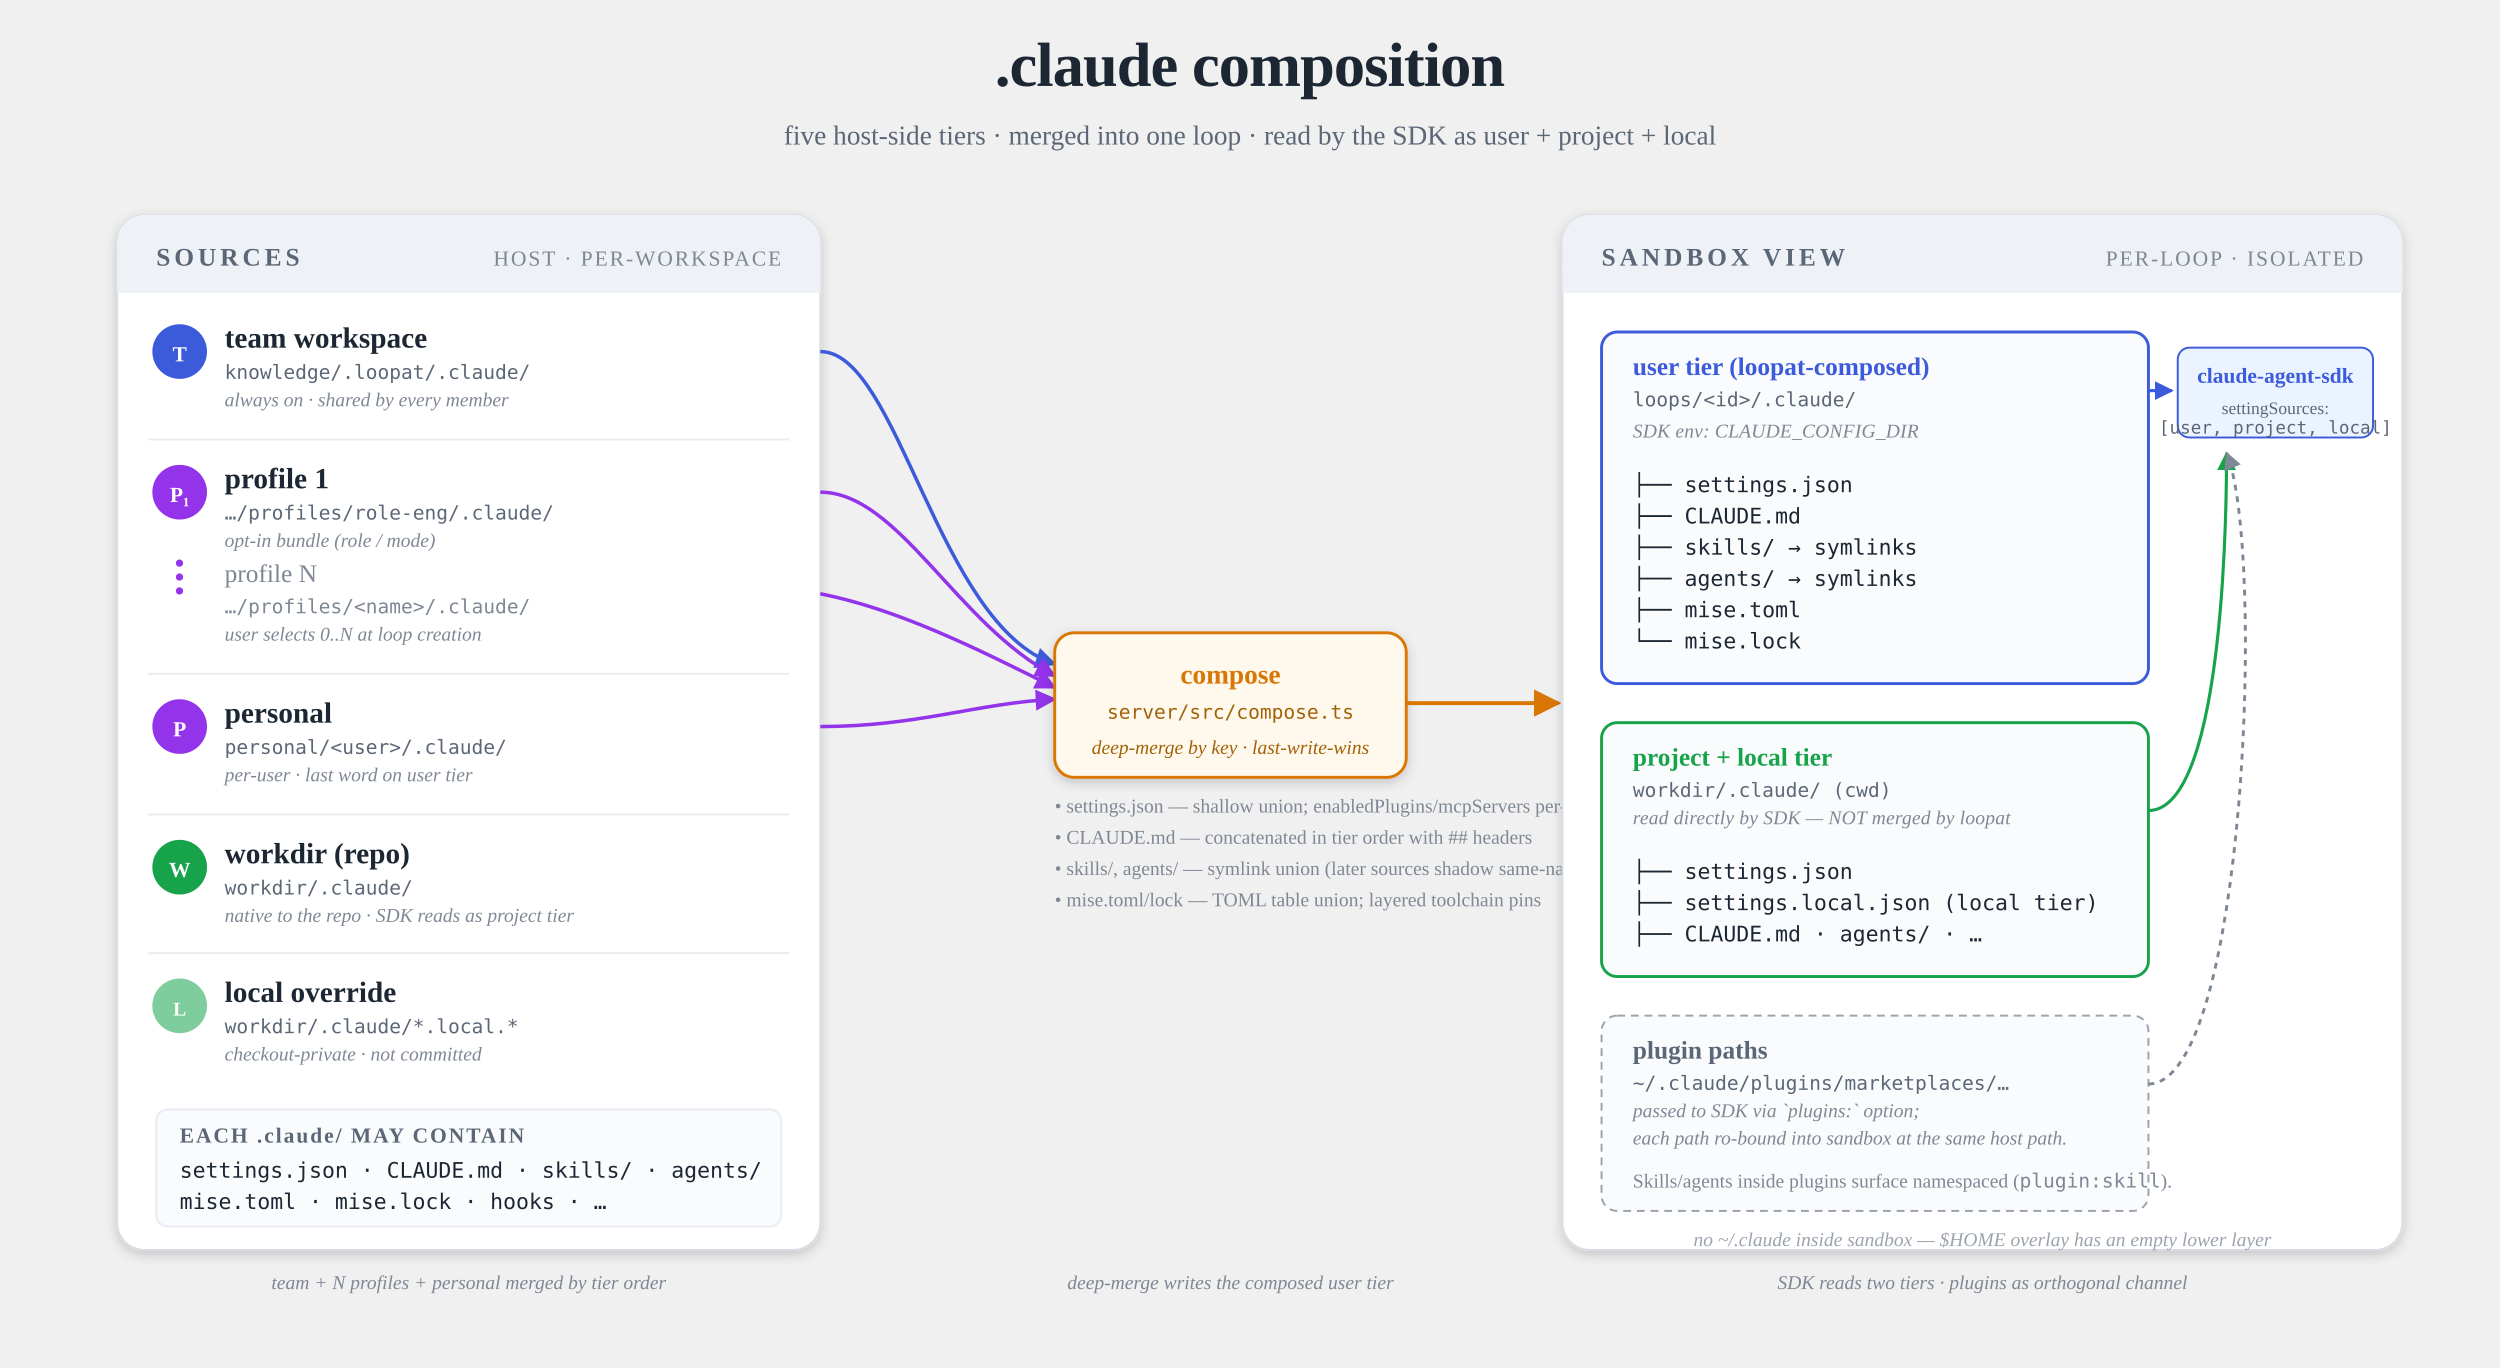
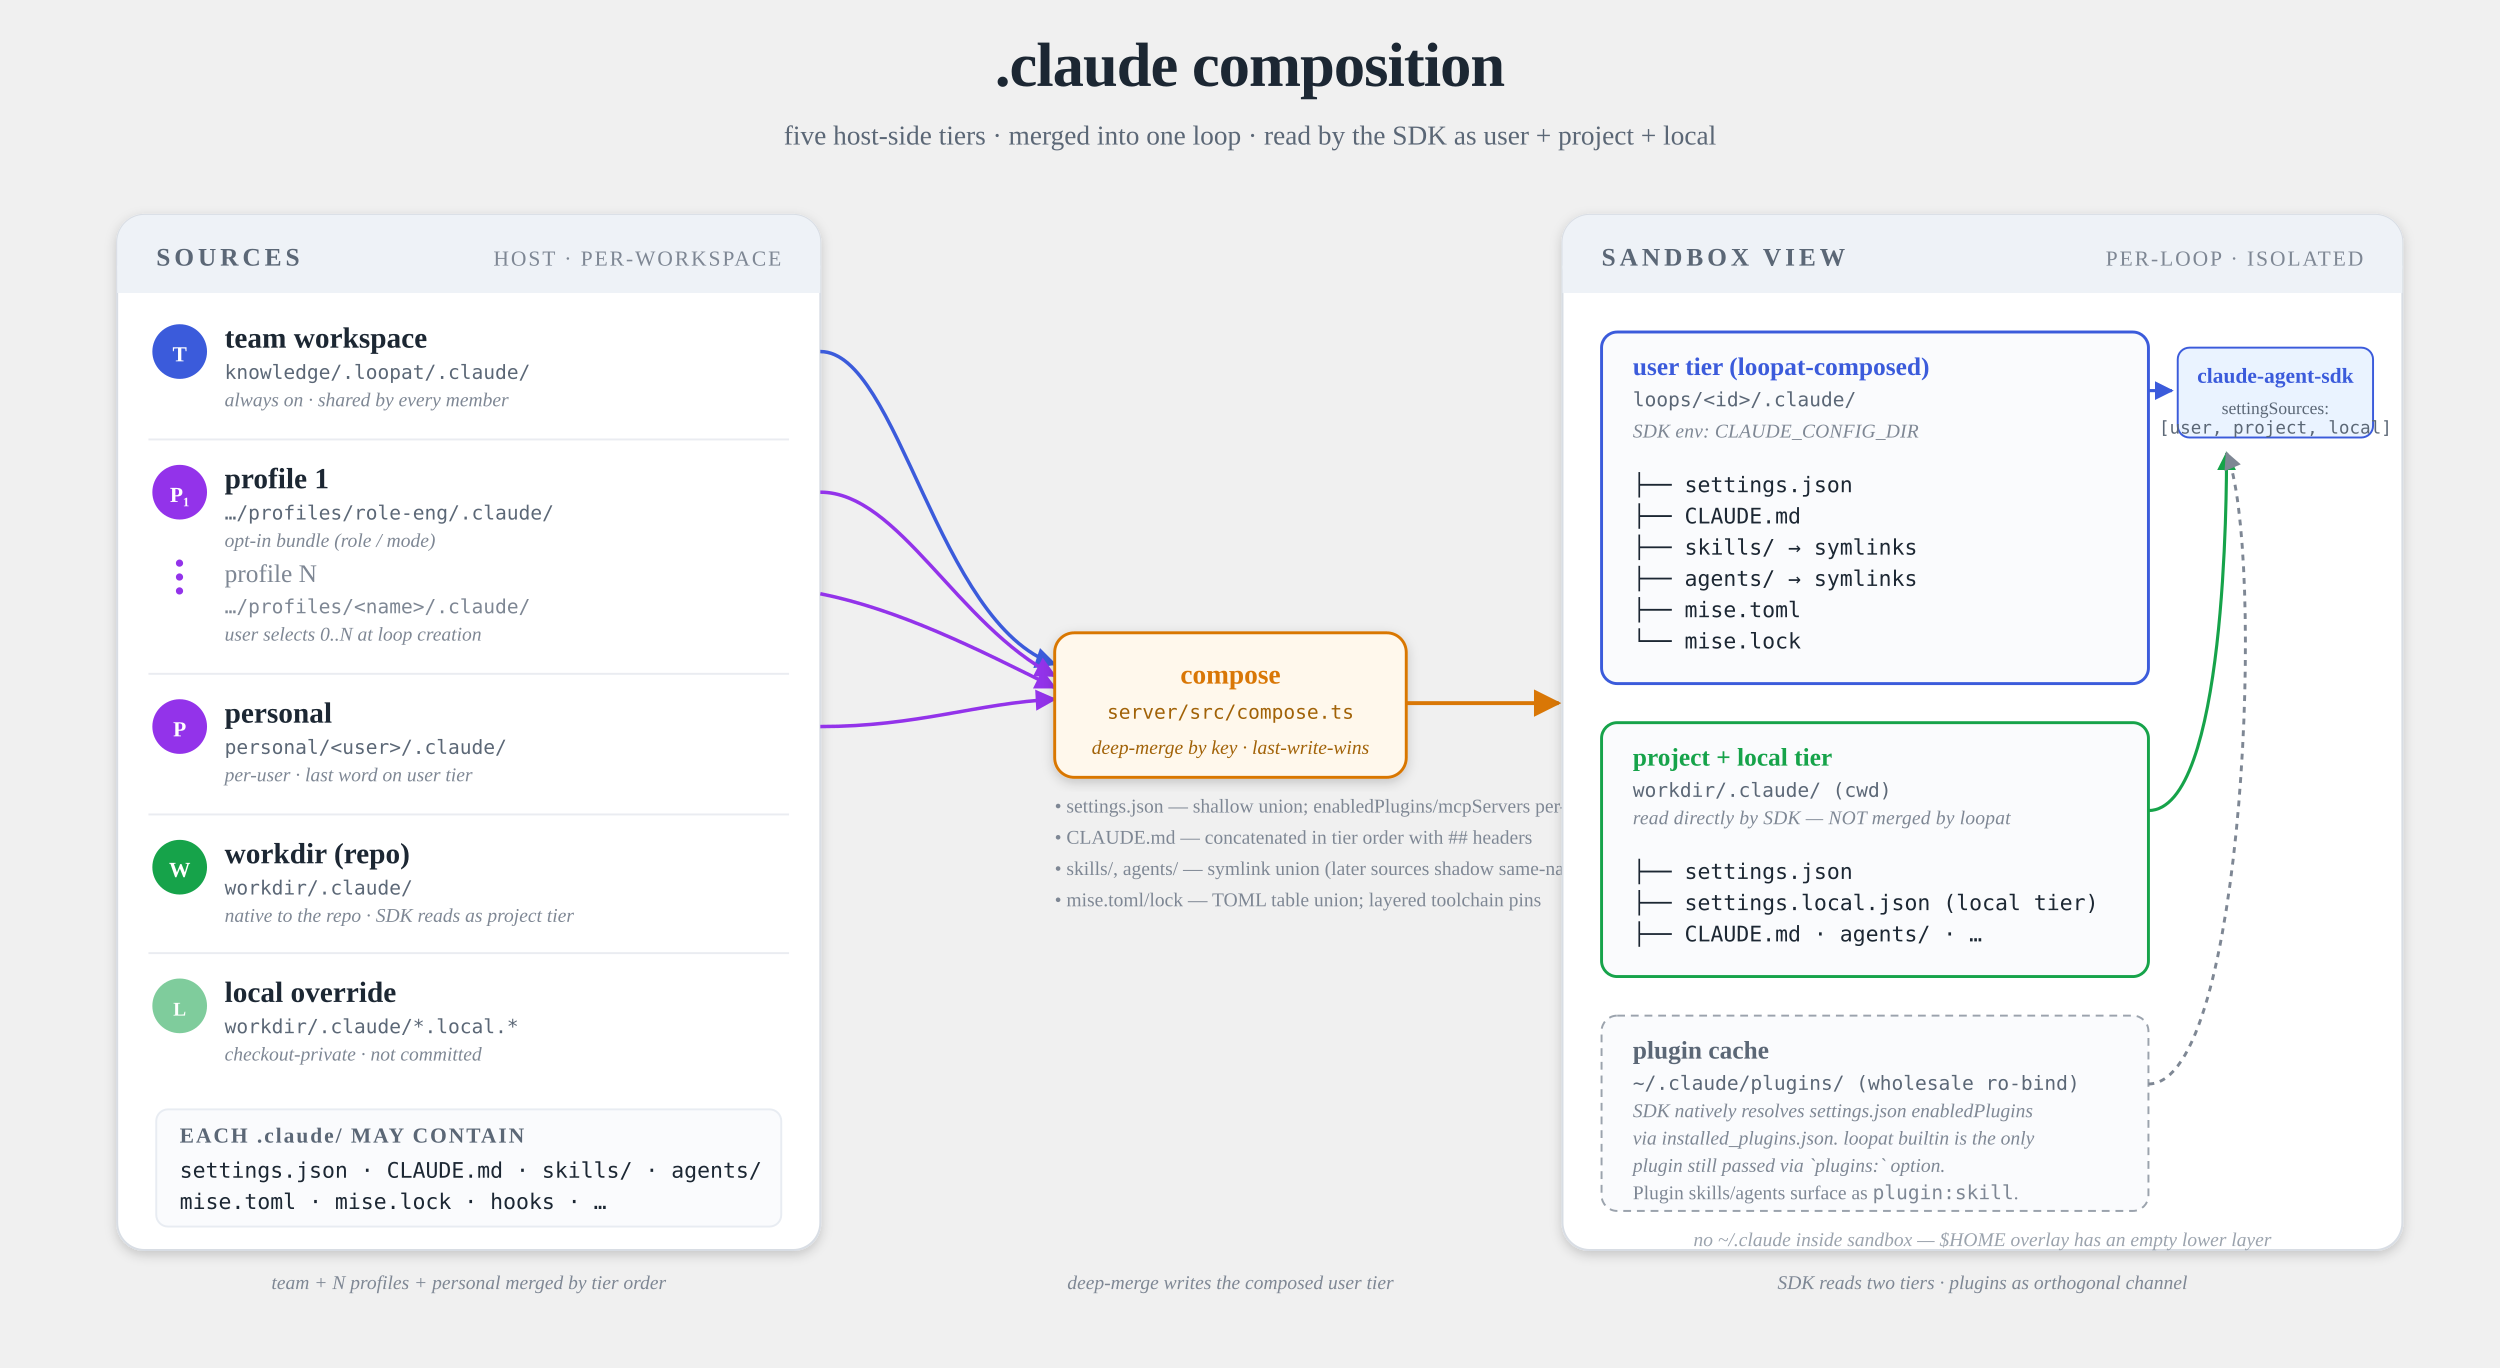
<svg xmlns="http://www.w3.org/2000/svg" viewBox="0 0 1280 700" width="100%" role="img" aria-labelledby="t d">
  <defs>
    <marker id="arr-K" viewBox="0 0 10 10" refX="9" refY="5" markerWidth="6" markerHeight="6" orient="auto-start-reverse">
      <path d="M0,0 L10,5 L0,10 z" fill="#3b5bdb" />
    </marker>
    <marker id="arr-purple" viewBox="0 0 10 10" refX="9" refY="5" markerWidth="6" markerHeight="6" orient="auto-start-reverse">
      <path d="M0,0 L10,5 L0,10 z" fill="#9333ea" />
    </marker>
    <marker id="arr-N" viewBox="0 0 10 10" refX="9" refY="5" markerWidth="6" markerHeight="6" orient="auto-start-reverse">
      <path d="M0,0 L10,5 L0,10 z" fill="#d4a017" />
    </marker>
    <marker id="arr-green" viewBox="0 0 10 10" refX="9" refY="5" markerWidth="6" markerHeight="6" orient="auto-start-reverse">
      <path d="M0,0 L10,5 L0,10 z" fill="#16a34a" />
    </marker>
    <marker id="arr-orange" viewBox="0 0 10 10" refX="9" refY="5" markerWidth="7" markerHeight="7" orient="auto-start-reverse">
      <path d="M0,0 L10,5 L0,10 z" fill="#d97706" />
    </marker>
    <marker id="arr-gray" viewBox="0 0 10 10" refX="9" refY="5" markerWidth="6" markerHeight="6" orient="auto-start-reverse">
      <path d="M0,0 L10,5 L0,10 z" fill="#7e8794" />
    </marker>
    <filter id="soft" x="-10%" y="-10%" width="120%" height="120%">
      <feGaussianBlur in="SourceAlpha" stdDeviation="3" />
      <feOffset dx="0" dy="2" result="off" />
      <feComponentTransfer>
        <feFuncA type="linear" slope="0.18" />
      </feComponentTransfer>
      <feMerge>
        <feMergeNode />
        <feMergeNode in="SourceGraphic" />
      </feMerge>
    </filter>
  </defs>
  <text x="640" y="44" text-anchor="middle" font-size="32" font-weight="700" letter-spacing="-0.5" fill="#1c2733">.claude composition</text>
  <text x="640" y="74" text-anchor="middle" font-size="14" fill="#5b6776">five host-side tiers · merged into one loop · read by the SDK as user + project + local</text>
  <g filter="url(#soft)">
    <rect x="60" y="110" width="360" height="530" rx="14" fill="#ffffff" stroke="#d8dde4" stroke-width="1" />
  </g>
  <rect x="60" y="110" width="360" height="40" rx="14" fill="#eef2f7" />
  <rect x="60" y="136" width="360" height="14" fill="#eef2f7" />
  <text x="80" y="136" font-size="13" font-weight="700" fill="#5b6776" letter-spacing="2">SOURCES</text>
  <text x="400" y="136" font-size="11" text-anchor="end" fill="#7e8794" letter-spacing="1">HOST · PER-WORKSPACE</text>
  <g>
    <circle cx="92" cy="180" r="14" fill="#3b5bdb" />
    <text x="92" y="185" text-anchor="middle" font-size="11" font-weight="700" fill="white">T</text>
    <text x="115" y="178" font-size="15" font-weight="600" fill="#1c2733">team workspace</text>
    <text x="115" y="194" font-size="10" font-family="ui-monospace, monospace" fill="#5b6776">knowledge/.loopat/.claude/</text>
    <text x="115" y="208" font-size="10" fill="#7e8794" font-style="italic">always on · shared by every member</text>
  </g>
  <line x1="76" y1="225" x2="404" y2="225" stroke="#eaecf1" stroke-width="1" />
  <g>
    <circle cx="92" cy="252" r="14" fill="#9333ea" />
    <text x="92" y="257" text-anchor="middle" font-size="11" font-weight="700" fill="white">P₁</text>
    <text x="115" y="250" font-size="15" font-weight="600" fill="#1c2733">profile 1</text>
    <text x="115" y="266" font-size="10" font-family="ui-monospace, monospace" fill="#5b6776">…/profiles/role-eng/.claude/</text>
    <text x="115" y="280" font-size="10" fill="#7e8794" font-style="italic">opt-in bundle (role / mode)</text>
  </g>
  <g>
    <text x="92" y="304" text-anchor="middle" font-size="22" fill="#9333ea" font-weight="700">⋮</text>
    <text x="115" y="298" font-size="13" font-weight="500" fill="#7e8794">profile N</text>
    <text x="115" y="314" font-size="10" font-family="ui-monospace, monospace" fill="#7e8794">…/profiles/&lt;name&gt;/.claude/</text>
    <text x="115" y="328" font-size="10" fill="#7e8794" font-style="italic">user selects 0..N at loop creation</text>
  </g>
  <line x1="76" y1="345" x2="404" y2="345" stroke="#eaecf1" stroke-width="1" />
  <g>
    <circle cx="92" cy="372" r="14" fill="#9333ea" />
    <text x="92" y="377" text-anchor="middle" font-size="11" font-weight="700" fill="white">P</text>
    <text x="115" y="370" font-size="15" font-weight="600" fill="#1c2733">personal</text>
    <text x="115" y="386" font-size="10" font-family="ui-monospace, monospace" fill="#5b6776">personal/&lt;user&gt;/.claude/</text>
    <text x="115" y="400" font-size="10" fill="#7e8794" font-style="italic">per-user · last word on user tier</text>
  </g>
  <line x1="76" y1="417" x2="404" y2="417" stroke="#eaecf1" stroke-width="1" />
  <g>
    <circle cx="92" cy="444" r="14" fill="#16a34a" />
    <text x="92" y="449" text-anchor="middle" font-size="11" font-weight="700" fill="white">W</text>
    <text x="115" y="442" font-size="15" font-weight="600" fill="#1c2733">workdir (repo)</text>
    <text x="115" y="458" font-size="10" font-family="ui-monospace, monospace" fill="#5b6776">workdir/.claude/</text>
    <text x="115" y="472" font-size="10" fill="#7e8794" font-style="italic">native to the repo · SDK reads as project tier</text>
  </g>
  <line x1="76" y1="488" x2="404" y2="488" stroke="#eaecf1" stroke-width="1" />
  <g>
    <circle cx="92" cy="515" r="14" fill="#16a34a" opacity="0.55" />
    <text x="92" y="520" text-anchor="middle" font-size="10" font-weight="700" fill="white">L</text>
    <text x="115" y="513" font-size="15" font-weight="600" fill="#1c2733">local override</text>
    <text x="115" y="529" font-size="10" font-family="ui-monospace, monospace" fill="#5b6776">workdir/.claude/*.local.*</text>
    <text x="115" y="543" font-size="10" fill="#7e8794" font-style="italic">checkout-private · not committed</text>
  </g>
  <rect x="80" y="568" width="320" height="60" rx="6" fill="#fafbfd" stroke="#e8ecf2" />
  <text x="92" y="585" font-size="11" font-weight="700" fill="#5b6776" letter-spacing="1">EACH .claude/ MAY CONTAIN</text>
  <text x="92" y="603" font-size="11" font-family="ui-monospace, monospace" fill="#1c2733">settings.json · CLAUDE.md · skills/ · agents/</text>
  <text x="92" y="619" font-size="11" font-family="ui-monospace, monospace" fill="#1c2733">mise.toml · mise.lock · hooks · …</text>
  <g fill="none" stroke="#3b5bdb" stroke-width="1.8">
    <path d="M 420 180 C 460 180, 480 320, 540 340" marker-end="url(#arr-K)" />
  </g>
  <g fill="none" stroke="#9333ea" stroke-width="1.8">
    <path d="M 420 252 C 460 252, 490 320, 540 346" marker-end="url(#arr-purple)" />
    <path d="M 420 304 C 460 312, 500 332, 540 352" marker-end="url(#arr-purple)" />
    <path d="M 420 372 C 470 372, 500 360, 540 358" marker-end="url(#arr-purple)" />
  </g>
  <g filter="url(#soft)">
    <rect x="540" y="324" width="180" height="74" rx="10" fill="#fff8ec" stroke="#d97706" stroke-width="1.5" />
  </g>
  <text x="630" y="350" text-anchor="middle" font-size="14" font-weight="700" fill="#d97706">compose</text>
  <text x="630" y="368" text-anchor="middle" font-size="10" font-family="ui-monospace, monospace" fill="#a16207">server/src/compose.ts</text>
  <text x="630" y="386" text-anchor="middle" font-size="10" fill="#a16207" font-style="italic">deep-merge by key · last-write-wins</text>
  <g font-size="10" fill="#7e8794">
    <text x="540" y="416">• settings.json — shallow union; enabledPlugins/mcpServers per-key last-wins</text>
    <text x="540" y="432">• CLAUDE.md       — concatenated in tier order with ## headers</text>
    <text x="540" y="448">• skills/, agents/ — symlink union (later sources shadow same-name)</text>
    <text x="540" y="464">• mise.toml/lock   — TOML table union; layered toolchain pins</text>
  </g>
  <g fill="none" stroke="#d97706" stroke-width="2">
    <path d="M 720 360 L 798 360" marker-end="url(#arr-orange)" />
  </g>
  <g filter="url(#soft)">
    <rect x="800" y="110" width="430" height="530" rx="14" fill="#ffffff" stroke="#d8dde4" stroke-width="1" />
  </g>
  <rect x="800" y="110" width="430" height="40" rx="14" fill="#eef2f7" />
  <rect x="800" y="136" width="430" height="14" fill="#eef2f7" />
  <text x="820" y="136" font-size="13" font-weight="700" fill="#5b6776" letter-spacing="2">SANDBOX VIEW</text>
  <text x="1210" y="136" font-size="11" text-anchor="end" fill="#7e8794" letter-spacing="1">PER-LOOP · ISOLATED</text>
  <g>
    <rect x="820" y="170" width="280" height="180" rx="8" fill="#fafbfd" stroke="#3b5bdb" stroke-width="1.5" />
    <text x="836" y="192" font-size="13" font-weight="700" fill="#3b5bdb">user tier (loopat-composed)</text>
    <text x="836" y="208" font-size="10" font-family="ui-monospace, monospace" fill="#5b6776">loops/&lt;id&gt;/.claude/</text>
    <text x="836" y="224" font-size="10" fill="#7e8794" font-style="italic" letter-spacing="0.1">SDK env: CLAUDE_CONFIG_DIR</text>
    <g font-size="11" font-family="ui-monospace, monospace" fill="#1c2733">
      <text x="836" y="252">├── settings.json</text>
      <text x="836" y="268">├── CLAUDE.md</text>
      <text x="836" y="284">├── skills/        → symlinks</text>
      <text x="836" y="300">├── agents/        → symlinks</text>
      <text x="836" y="316">├── mise.toml</text>
      <text x="836" y="332">└── mise.lock</text>
    </g>
  </g>
  <g>
    <rect x="1115" y="178" width="100" height="46" rx="6" fill="#eaf3ff" stroke="#3b5bdb" />
    <text x="1165" y="196" text-anchor="middle" font-size="11" font-weight="700" fill="#3b5bdb">claude-agent-sdk</text>
    <text x="1165" y="212" text-anchor="middle" font-size="9" fill="#5b6776">settingSources:</text>
    <text x="1165" y="222" text-anchor="middle" font-size="9" font-family="ui-monospace, monospace" fill="#5b6776">[user, project, local]</text>
  </g>
  <g fill="none" stroke="#3b5bdb" stroke-width="1.6">
    <path d="M 1100 200 L 1112 200" marker-end="url(#arr-K)" />
  </g>
  <g>
    <rect x="820" y="370" width="280" height="130" rx="8" fill="#fafbfd" stroke="#16a34a" stroke-width="1.5" />
    <text x="836" y="392" font-size="13" font-weight="700" fill="#16a34a">project + local tier</text>
    <text x="836" y="408" font-size="10" font-family="ui-monospace, monospace" fill="#5b6776">workdir/.claude/   (cwd)</text>
    <text x="836" y="422" font-size="10" fill="#7e8794" font-style="italic" letter-spacing="0.1">read directly by SDK — NOT merged by loopat</text>
    <g font-size="11" font-family="ui-monospace, monospace" fill="#1c2733">
      <text x="836" y="450">├── settings.json</text>
      <text x="836" y="466">├── settings.local.json   (local tier)</text>
      <text x="836" y="482">├── CLAUDE.md   ·   agents/   ·   …</text>
    </g>
  </g>
  <g fill="none" stroke="#16a34a" stroke-width="1.6">
    <path d="M 1100 415 C 1140 415, 1140 250, 1140 232" marker-end="url(#arr-green)" />
  </g>
  <g>
    <rect x="820" y="520" width="280" height="100" rx="8" fill="#fafbfd" stroke="#9ba3ad" stroke-width="1" stroke-dasharray="4 3" />
-     <text x="836" y="542" font-size="13" font-weight="700" fill="#5b6776">plugin paths</text>
-     <text x="836" y="558" font-size="10" font-family="ui-monospace, monospace" fill="#5b6776">~/.claude/plugins/marketplaces/…</text>
-     <text x="836" y="572" font-size="10" fill="#7e8794" font-style="italic">passed to SDK via `plugins:` option;</text>
-     <text x="836" y="586" font-size="10" fill="#7e8794" font-style="italic">each path ro-bound into sandbox at the same host path.</text>
-     <text x="836" y="608" font-size="10" fill="#7e8794">Skills/agents inside plugins surface namespaced (<tspan font-family="ui-monospace, monospace">plugin:skill</tspan>).</text>
+     <text x="836" y="542" font-size="13" font-weight="700" fill="#5b6776">plugin cache</text>
+     <text x="836" y="558" font-size="10" font-family="ui-monospace, monospace" fill="#5b6776">~/.claude/plugins/   (wholesale ro-bind)</text>
+     <text x="836" y="572" font-size="10" fill="#7e8794" font-style="italic">SDK natively resolves settings.json enabledPlugins</text>
+     <text x="836" y="586" font-size="10" fill="#7e8794" font-style="italic">via installed_plugins.json. loopat builtin is the only</text>
+     <text x="836" y="600" font-size="10" fill="#7e8794" font-style="italic">plugin still passed via `plugins:` option.</text>
+     <text x="836" y="614" font-size="10" fill="#7e8794">Plugin skills/agents surface as <tspan font-family="ui-monospace, monospace">plugin:skill</tspan>.</text>
  </g>
  <g fill="none" stroke="#7e8794" stroke-width="1.5" stroke-dasharray="3 3">
    <path d="M 1100 555 C 1150 555, 1160 280, 1140 232" marker-end="url(#arr-gray)" />
  </g>
  <text x="1015" y="638" text-anchor="middle" font-size="10" fill="#9ba3ad" font-style="italic">no ~/.claude inside sandbox — $HOME overlay has an empty lower layer</text>
  <text x="240" y="660" text-anchor="middle" font-size="10" fill="#7e8794" font-style="italic">team + N profiles + personal merged by tier order</text>
  <text x="630" y="660" text-anchor="middle" font-size="10" fill="#7e8794" font-style="italic">deep-merge writes the composed user tier</text>
  <text x="1015" y="660" text-anchor="middle" font-size="10" fill="#7e8794" font-style="italic">SDK reads two tiers · plugins as orthogonal channel</text>
</svg>
